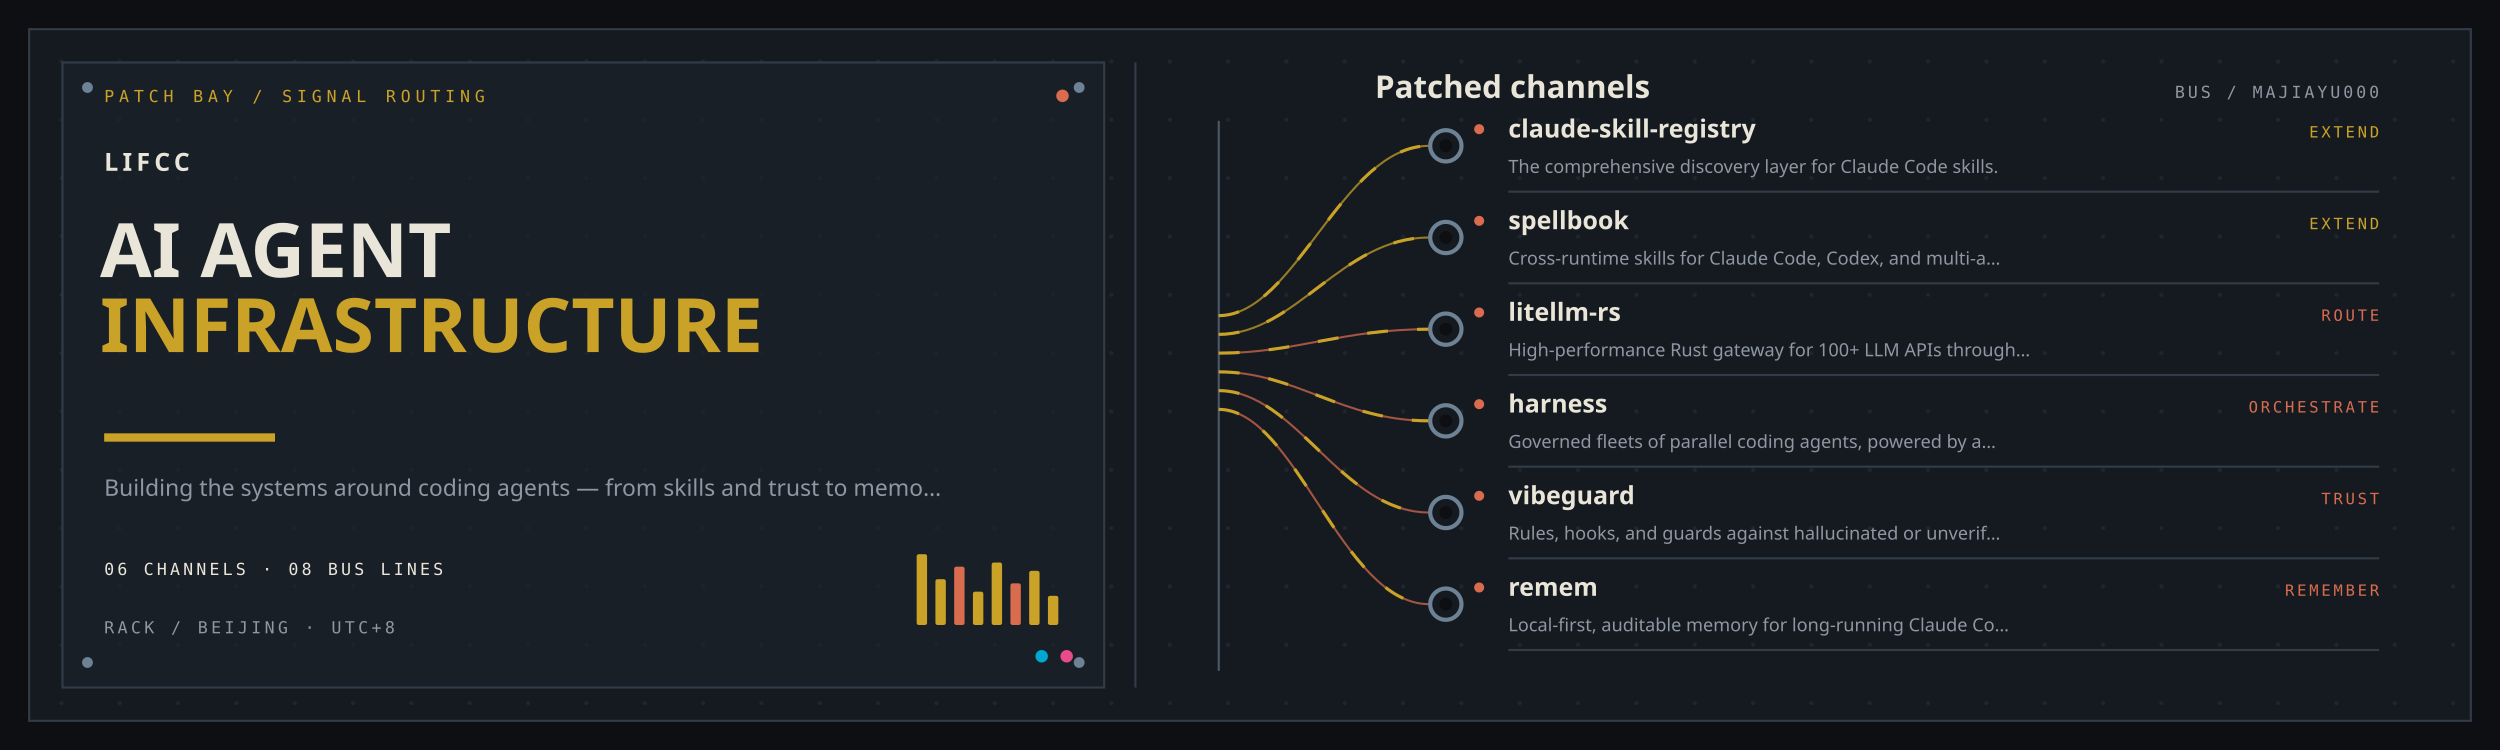
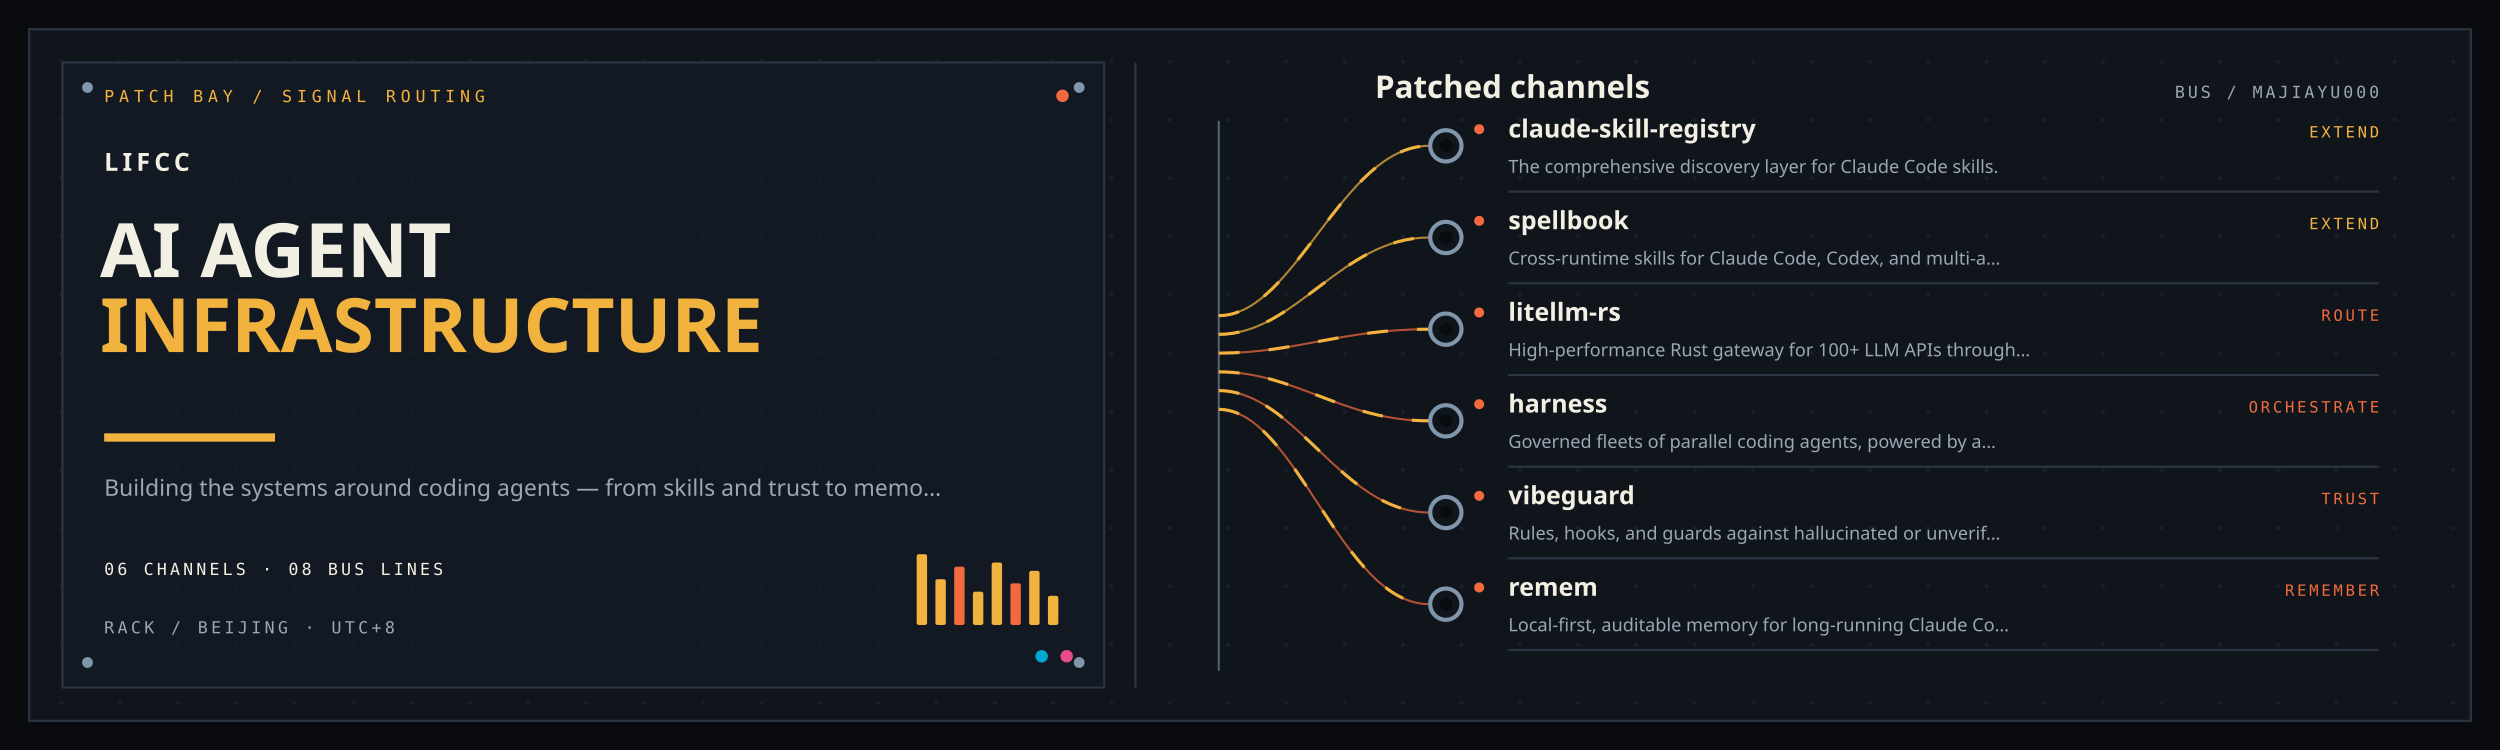
<svg xmlns="http://www.w3.org/2000/svg" width="1200" height="360" viewBox="0 0 1200 360" role="img" aria-label="lifcc patch bay profile" data-mode="dark">
  <defs>
    <pattern id="patch-grid" width="28" height="28" patternUnits="userSpaceOnUse">
-       <circle cx="1.5" cy="1.5" r="1" fill="#323C48" fill-opacity=".35" />
+       <circle cx="1.5" cy="1.5" r="1" fill="#2B3543" fill-opacity=".35" />
    </pattern>
    <g id="patch-jack">
-       <circle r="7.5" fill="none" stroke="#6E8296" stroke-width="2" />
-       <circle r="3.1" fill="#0D0F12" />
+       <circle r="7.5" fill="none" stroke="#7F96AC" stroke-width="2" />
+       <circle r="3.1" fill="#090B0F" />
    </g>
  </defs>
  <style>
    .patch-label{font-family:Avenir Next Condensed,Arial Narrow,sans-serif}.patch-mono{font-family:ui-monospace,SFMono-Regular,Menlo,monospace}
    .patch-flow{stroke-dasharray:10 14;animation:patch-flow 6s linear infinite}.patch-led{animation:patch-led 2.6s ease-in-out infinite}.patch-vu{transform-box:fill-box;transform-origin:bottom;animation:patch-vu 1.9s ease-in-out infinite}.patch-rise{animation:patch-rise .6s cubic-bezier(.2,.75,.2,1) both}
    @keyframes patch-flow{to{stroke-dashoffset:-120}}@keyframes patch-led{50%{opacity:.2}}@keyframes patch-vu{0%,100%{transform:scaleY(.25)}45%{transform:scaleY(1)}70%{transform:scaleY(.55)}}@keyframes patch-rise{from{opacity:.15;transform:translateY(7px)}to{opacity:1;transform:translateY(0)}}
    @media(prefers-reduced-motion:reduce){.patch-flow,.patch-led,.patch-vu,.patch-rise{animation:none}}
  </style>
-   <rect width="1200" height="360" fill="#0D0F12" />
-   <rect x="14" y="14" width="1172" height="332" fill="#151A20" stroke="#323C48" />
+   <rect width="1200" height="360" fill="#090B0F" />
+   <rect x="14" y="14" width="1172" height="332" fill="#10151C" stroke="#2B3543" />
  <rect x="14" y="14" width="1172" height="332" fill="url(#patch-grid)" />
-   <rect x="30" y="30" width="500" height="300" fill="#1C232C" fill-opacity=".62" stroke="#323C48" />
-   <circle cx="42" cy="42" r="2.6" fill="#6E8296" />
-   <circle cx="518" cy="42" r="2.6" fill="#6E8296" />
-   <circle cx="42" cy="318" r="2.6" fill="#6E8296" />
-   <circle cx="518" cy="318" r="2.6" fill="#6E8296" />
-   <path d="M545 30V330" stroke="#323C48" />
-   <path d="M585 58V322" stroke="#6E8296" stroke-opacity=".6" />
+   <rect x="30" y="30" width="500" height="300" fill="#161C26" fill-opacity=".62" stroke="#2B3543" />
+   <circle cx="42" cy="42" r="2.6" fill="#7F96AC" />
+   <circle cx="518" cy="42" r="2.6" fill="#7F96AC" />
+   <circle cx="42" cy="318" r="2.6" fill="#7F96AC" />
+   <circle cx="518" cy="318" r="2.6" fill="#7F96AC" />
+   <path d="M545 30V330" stroke="#2B3543" />
+   <path d="M585 58V322" stroke="#7F96AC" stroke-opacity=".6" />
  <g class="patch-rise">
-     <text x="50" y="49" class="patch-mono" font-size="8" letter-spacing="2.3" fill="#C9A227">PATCH BAY / SIGNAL ROUTING</text>
-     <circle class="patch-led" cx="510" cy="46" r="3" fill="#D96C4F" />
-     <text x="50" y="82" class="patch-label" font-size="12" font-weight="800" letter-spacing="2" fill="#E9E5D8">LIFCC</text>
-     <text x="48" y="133" class="patch-label" font-size="36" font-weight="800" fill="#E9E5D8">AI AGENT</text>
-     <text x="48" y="169" class="patch-label" font-size="36" font-weight="800" fill="#C9A227">INFRASTRUCTURE</text>
-     <path d="M50 210H132" stroke="#C9A227" stroke-width="4" />
-     <text x="50" y="238" class="patch-label" font-size="11" fill="#8E97A3">Building the systems around coding agents — from skills and trust to memo…</text>
-     <text x="50" y="276" class="patch-mono" font-size="8" letter-spacing="1.5" fill="#E9E5D8">06 CHANNELS · 08 BUS LINES</text>
-     <text x="50" y="304" class="patch-mono" font-size="8" letter-spacing="1.6" fill="#8E97A3">RACK / BEIJING · UTC+8</text>
+     <text x="50" y="49" class="patch-mono" font-size="8" letter-spacing="2.3" fill="#F2B23E">PATCH BAY / SIGNAL ROUTING</text>
+     <circle class="patch-led" cx="510" cy="46" r="3" fill="#F26A3D" />
+     <text x="50" y="82" class="patch-label" font-size="12" font-weight="800" letter-spacing="2" fill="#F2EFE3">LIFCC</text>
+     <text x="48" y="133" class="patch-label" font-size="36" font-weight="800" fill="#F2EFE3">AI AGENT</text>
+     <text x="48" y="169" class="patch-label" font-size="36" font-weight="800" fill="#F2B23E">INFRASTRUCTURE</text>
+     <path d="M50 210H132" stroke="#F2B23E" stroke-width="4" />
+     <text x="50" y="238" class="patch-label" font-size="11" fill="#9BA7B5">Building the systems around coding agents — from skills and trust to memo…</text>
+     <text x="50" y="276" class="patch-mono" font-size="8" letter-spacing="1.5" fill="#F2EFE3">06 CHANNELS · 08 BUS LINES</text>
+     <text x="50" y="304" class="patch-mono" font-size="8" letter-spacing="1.6" fill="#9BA7B5">RACK / BEIJING · UTC+8</text>
  </g>
-   <rect class="patch-vu" style="animation-delay:0.00s" x="440" y="266" width="5" height="34" rx="1" fill="#C9A227" />
-   <rect class="patch-vu" style="animation-delay:0.23s" x="449" y="278" width="5" height="22" rx="1" fill="#C9A227" />
-   <rect class="patch-vu" style="animation-delay:0.46s" x="458" y="272" width="5" height="28" rx="1" fill="#D96C4F" />
-   <rect class="patch-vu" style="animation-delay:0.69s" x="467" y="284" width="5" height="16" rx="1" fill="#C9A227" />
-   <rect class="patch-vu" style="animation-delay:0.92s" x="476" y="270" width="5" height="30" rx="1" fill="#C9A227" />
-   <rect class="patch-vu" style="animation-delay:1.15s" x="485" y="280" width="5" height="20" rx="1" fill="#D96C4F" />
-   <rect class="patch-vu" style="animation-delay:1.38s" x="494" y="274" width="5" height="26" rx="1" fill="#C9A227" />
-   <rect class="patch-vu" style="animation-delay:1.61s" x="503" y="286" width="5" height="14" rx="1" fill="#C9A227" />
-   <text x="660" y="47" class="patch-label" font-size="15" font-weight="800" fill="#E9E5D8">Patched channels</text>
-   <text x="1142" y="47" text-anchor="end" class="patch-mono" font-size="8" letter-spacing="1.4" fill="#8E97A3">BUS / MAJIAYU000</text>
+   <rect class="patch-vu" style="animation-delay:0.00s" x="440" y="266" width="5" height="34" rx="1" fill="#F2B23E" />
+   <rect class="patch-vu" style="animation-delay:0.23s" x="449" y="278" width="5" height="22" rx="1" fill="#F2B23E" />
+   <rect class="patch-vu" style="animation-delay:0.46s" x="458" y="272" width="5" height="28" rx="1" fill="#F26A3D" />
+   <rect class="patch-vu" style="animation-delay:0.69s" x="467" y="284" width="5" height="16" rx="1" fill="#F2B23E" />
+   <rect class="patch-vu" style="animation-delay:0.92s" x="476" y="270" width="5" height="30" rx="1" fill="#F2B23E" />
+   <rect class="patch-vu" style="animation-delay:1.15s" x="485" y="280" width="5" height="20" rx="1" fill="#F26A3D" />
+   <rect class="patch-vu" style="animation-delay:1.38s" x="494" y="274" width="5" height="26" rx="1" fill="#F2B23E" />
+   <rect class="patch-vu" style="animation-delay:1.61s" x="503" y="286" width="5" height="14" rx="1" fill="#F2B23E" />
+   <text x="660" y="47" class="patch-label" font-size="15" font-weight="800" fill="#F2EFE3">Patched channels</text>
+   <text x="1142" y="47" text-anchor="end" class="patch-mono" font-size="8" letter-spacing="1.4" fill="#9BA7B5">BUS / MAJIAYU000</text>
  <g class="patch-rise" style="animation-delay:100ms">
-     <path d="M585 151.5C622 151.5 644 70 686 70" fill="none" stroke="#C9A227" stroke-opacity=".72" />
-     <path class="patch-flow" d="M585 151.5C622 151.5 644 70 686 70" fill="none" stroke="#C9A227" stroke-width="1.5" />
+     <path d="M585 151.5C622 151.5 644 70 686 70" fill="none" stroke="#F2B23E" stroke-opacity=".72" />
+     <path class="patch-flow" d="M585 151.5C622 151.5 644 70 686 70" fill="none" stroke="#F2B23E" stroke-width="1.5" />
    <use href="#patch-jack" transform="translate(694 70)" />
-     <circle class="patch-led" style="animation-delay:0.00s" cx="710" cy="62" r="2.4" fill="#D96C4F" />
-     <text x="724" y="66" class="patch-label" font-size="12" font-weight="800" fill="#E9E5D8">claude-skill-registry</text>
-     <text x="1142" y="66" text-anchor="end" class="patch-mono" font-size="7.5" letter-spacing="1.3" fill="#C9A227">EXTEND</text>
-     <text x="724" y="83" class="patch-label" font-size="8.7" fill="#8E97A3">The comprehensive discovery layer for Claude Code skills.</text>
-     <path d="M724 92H1142" stroke="#323C48" />
+     <circle class="patch-led" style="animation-delay:0.00s" cx="710" cy="62" r="2.4" fill="#F26A3D" />
+     <text x="724" y="66" class="patch-label" font-size="12" font-weight="800" fill="#F2EFE3">claude-skill-registry</text>
+     <text x="1142" y="66" text-anchor="end" class="patch-mono" font-size="7.5" letter-spacing="1.3" fill="#F2B23E">EXTEND</text>
+     <text x="724" y="83" class="patch-label" font-size="8.7" fill="#9BA7B5">The comprehensive discovery layer for Claude Code skills.</text>
+     <path d="M724 92H1142" stroke="#2B3543" />
  </g>
  <g class="patch-rise" style="animation-delay:155ms">
-     <path d="M585 160.5C622 160.5 644 114 686 114" fill="none" stroke="#C9A227" stroke-opacity=".72" />
-     <path class="patch-flow" d="M585 160.5C622 160.5 644 114 686 114" fill="none" stroke="#C9A227" stroke-width="1.5" />
+     <path d="M585 160.5C622 160.5 644 114 686 114" fill="none" stroke="#F2B23E" stroke-opacity=".72" />
+     <path class="patch-flow" d="M585 160.5C622 160.5 644 114 686 114" fill="none" stroke="#F2B23E" stroke-width="1.5" />
    <use href="#patch-jack" transform="translate(694 114)" />
-     <circle class="patch-led" style="animation-delay:0.41s" cx="710" cy="106" r="2.4" fill="#D96C4F" />
-     <text x="724" y="110" class="patch-label" font-size="12" font-weight="800" fill="#E9E5D8">spellbook</text>
-     <text x="1142" y="110" text-anchor="end" class="patch-mono" font-size="7.5" letter-spacing="1.3" fill="#C9A227">EXTEND</text>
-     <text x="724" y="127" class="patch-label" font-size="8.7" fill="#8E97A3">Cross-runtime skills for Claude Code, Codex, and multi-a…</text>
-     <path d="M724 136H1142" stroke="#323C48" />
+     <circle class="patch-led" style="animation-delay:0.41s" cx="710" cy="106" r="2.4" fill="#F26A3D" />
+     <text x="724" y="110" class="patch-label" font-size="12" font-weight="800" fill="#F2EFE3">spellbook</text>
+     <text x="1142" y="110" text-anchor="end" class="patch-mono" font-size="7.5" letter-spacing="1.3" fill="#F2B23E">EXTEND</text>
+     <text x="724" y="127" class="patch-label" font-size="8.7" fill="#9BA7B5">Cross-runtime skills for Claude Code, Codex, and multi-a…</text>
+     <path d="M724 136H1142" stroke="#2B3543" />
  </g>
  <g class="patch-rise" style="animation-delay:210ms">
-     <path d="M585 169.5C622 169.5 644 158 686 158" fill="none" stroke="#D96C4F" stroke-opacity=".72" />
-     <path class="patch-flow" d="M585 169.5C622 169.5 644 158 686 158" fill="none" stroke="#C9A227" stroke-width="1.5" />
+     <path d="M585 169.5C622 169.5 644 158 686 158" fill="none" stroke="#F26A3D" stroke-opacity=".72" />
+     <path class="patch-flow" d="M585 169.5C622 169.5 644 158 686 158" fill="none" stroke="#F2B23E" stroke-width="1.5" />
    <use href="#patch-jack" transform="translate(694 158)" />
-     <circle class="patch-led" style="animation-delay:0.82s" cx="710" cy="150" r="2.4" fill="#D96C4F" />
-     <text x="724" y="154" class="patch-label" font-size="12" font-weight="800" fill="#E9E5D8">litellm-rs</text>
-     <text x="1142" y="154" text-anchor="end" class="patch-mono" font-size="7.5" letter-spacing="1.3" fill="#D96C4F">ROUTE</text>
-     <text x="724" y="171" class="patch-label" font-size="8.7" fill="#8E97A3">High-performance Rust gateway for 100+ LLM APIs through…</text>
-     <path d="M724 180H1142" stroke="#323C48" />
+     <circle class="patch-led" style="animation-delay:0.82s" cx="710" cy="150" r="2.4" fill="#F26A3D" />
+     <text x="724" y="154" class="patch-label" font-size="12" font-weight="800" fill="#F2EFE3">litellm-rs</text>
+     <text x="1142" y="154" text-anchor="end" class="patch-mono" font-size="7.5" letter-spacing="1.3" fill="#F26A3D">ROUTE</text>
+     <text x="724" y="171" class="patch-label" font-size="8.7" fill="#9BA7B5">High-performance Rust gateway for 100+ LLM APIs through…</text>
+     <path d="M724 180H1142" stroke="#2B3543" />
  </g>
  <g class="patch-rise" style="animation-delay:265ms">
-     <path d="M585 178.5C622 178.5 644 202 686 202" fill="none" stroke="#D96C4F" stroke-opacity=".72" />
-     <path class="patch-flow" d="M585 178.5C622 178.5 644 202 686 202" fill="none" stroke="#C9A227" stroke-width="1.5" />
+     <path d="M585 178.5C622 178.5 644 202 686 202" fill="none" stroke="#F26A3D" stroke-opacity=".72" />
+     <path class="patch-flow" d="M585 178.5C622 178.5 644 202 686 202" fill="none" stroke="#F2B23E" stroke-width="1.5" />
    <use href="#patch-jack" transform="translate(694 202)" />
-     <circle class="patch-led" style="animation-delay:1.23s" cx="710" cy="194" r="2.4" fill="#D96C4F" />
-     <text x="724" y="198" class="patch-label" font-size="12" font-weight="800" fill="#E9E5D8">harness</text>
-     <text x="1142" y="198" text-anchor="end" class="patch-mono" font-size="7.5" letter-spacing="1.3" fill="#D96C4F">ORCHESTRATE</text>
-     <text x="724" y="215" class="patch-label" font-size="8.7" fill="#8E97A3">Governed fleets of parallel coding agents, powered by a…</text>
-     <path d="M724 224H1142" stroke="#323C48" />
+     <circle class="patch-led" style="animation-delay:1.23s" cx="710" cy="194" r="2.4" fill="#F26A3D" />
+     <text x="724" y="198" class="patch-label" font-size="12" font-weight="800" fill="#F2EFE3">harness</text>
+     <text x="1142" y="198" text-anchor="end" class="patch-mono" font-size="7.5" letter-spacing="1.3" fill="#F26A3D">ORCHESTRATE</text>
+     <text x="724" y="215" class="patch-label" font-size="8.7" fill="#9BA7B5">Governed fleets of parallel coding agents, powered by a…</text>
+     <path d="M724 224H1142" stroke="#2B3543" />
  </g>
  <g class="patch-rise" style="animation-delay:320ms">
-     <path d="M585 187.5C622 187.5 644 246 686 246" fill="none" stroke="#D96C4F" stroke-opacity=".72" />
-     <path class="patch-flow" d="M585 187.5C622 187.5 644 246 686 246" fill="none" stroke="#C9A227" stroke-width="1.5" />
+     <path d="M585 187.5C622 187.5 644 246 686 246" fill="none" stroke="#F26A3D" stroke-opacity=".72" />
+     <path class="patch-flow" d="M585 187.5C622 187.5 644 246 686 246" fill="none" stroke="#F2B23E" stroke-width="1.5" />
    <use href="#patch-jack" transform="translate(694 246)" />
-     <circle class="patch-led" style="animation-delay:1.64s" cx="710" cy="238" r="2.4" fill="#D96C4F" />
-     <text x="724" y="242" class="patch-label" font-size="12" font-weight="800" fill="#E9E5D8">vibeguard</text>
-     <text x="1142" y="242" text-anchor="end" class="patch-mono" font-size="7.5" letter-spacing="1.3" fill="#D96C4F">TRUST</text>
-     <text x="724" y="259" class="patch-label" font-size="8.7" fill="#8E97A3">Rules, hooks, and guards against hallucinated or unverif…</text>
-     <path d="M724 268H1142" stroke="#323C48" />
+     <circle class="patch-led" style="animation-delay:1.64s" cx="710" cy="238" r="2.4" fill="#F26A3D" />
+     <text x="724" y="242" class="patch-label" font-size="12" font-weight="800" fill="#F2EFE3">vibeguard</text>
+     <text x="1142" y="242" text-anchor="end" class="patch-mono" font-size="7.5" letter-spacing="1.3" fill="#F26A3D">TRUST</text>
+     <text x="724" y="259" class="patch-label" font-size="8.7" fill="#9BA7B5">Rules, hooks, and guards against hallucinated or unverif…</text>
+     <path d="M724 268H1142" stroke="#2B3543" />
  </g>
  <g class="patch-rise" style="animation-delay:375ms">
-     <path d="M585 196.5C622 196.5 644 290 686 290" fill="none" stroke="#D96C4F" stroke-opacity=".72" />
-     <path class="patch-flow" d="M585 196.5C622 196.5 644 290 686 290" fill="none" stroke="#C9A227" stroke-width="1.5" />
+     <path d="M585 196.5C622 196.5 644 290 686 290" fill="none" stroke="#F26A3D" stroke-opacity=".72" />
+     <path class="patch-flow" d="M585 196.5C622 196.5 644 290 686 290" fill="none" stroke="#F2B23E" stroke-width="1.5" />
    <use href="#patch-jack" transform="translate(694 290)" />
-     <circle class="patch-led" style="animation-delay:2.05s" cx="710" cy="282" r="2.4" fill="#D96C4F" />
-     <text x="724" y="286" class="patch-label" font-size="12" font-weight="800" fill="#E9E5D8">remem</text>
-     <text x="1142" y="286" text-anchor="end" class="patch-mono" font-size="7.5" letter-spacing="1.3" fill="#D96C4F">REMEMBER</text>
-     <text x="724" y="303" class="patch-label" font-size="8.7" fill="#8E97A3">Local-first, auditable memory for long-running Claude Co…</text>
-     <path d="M724 312H1142" stroke="#323C48" />
+     <circle class="patch-led" style="animation-delay:2.05s" cx="710" cy="282" r="2.4" fill="#F26A3D" />
+     <text x="724" y="286" class="patch-label" font-size="12" font-weight="800" fill="#F2EFE3">remem</text>
+     <text x="1142" y="286" text-anchor="end" class="patch-mono" font-size="7.5" letter-spacing="1.3" fill="#F26A3D">REMEMBER</text>
+     <text x="724" y="303" class="patch-label" font-size="8.7" fill="#9BA7B5">Local-first, auditable memory for long-running Claude Co…</text>
+     <path d="M724 312H1142" stroke="#2B3543" />
  </g>
  <circle cx="500" cy="315" r="3" fill="#00A7D1" />
  <circle cx="512" cy="315" r="3" fill="#E84A8A" />
</svg>
